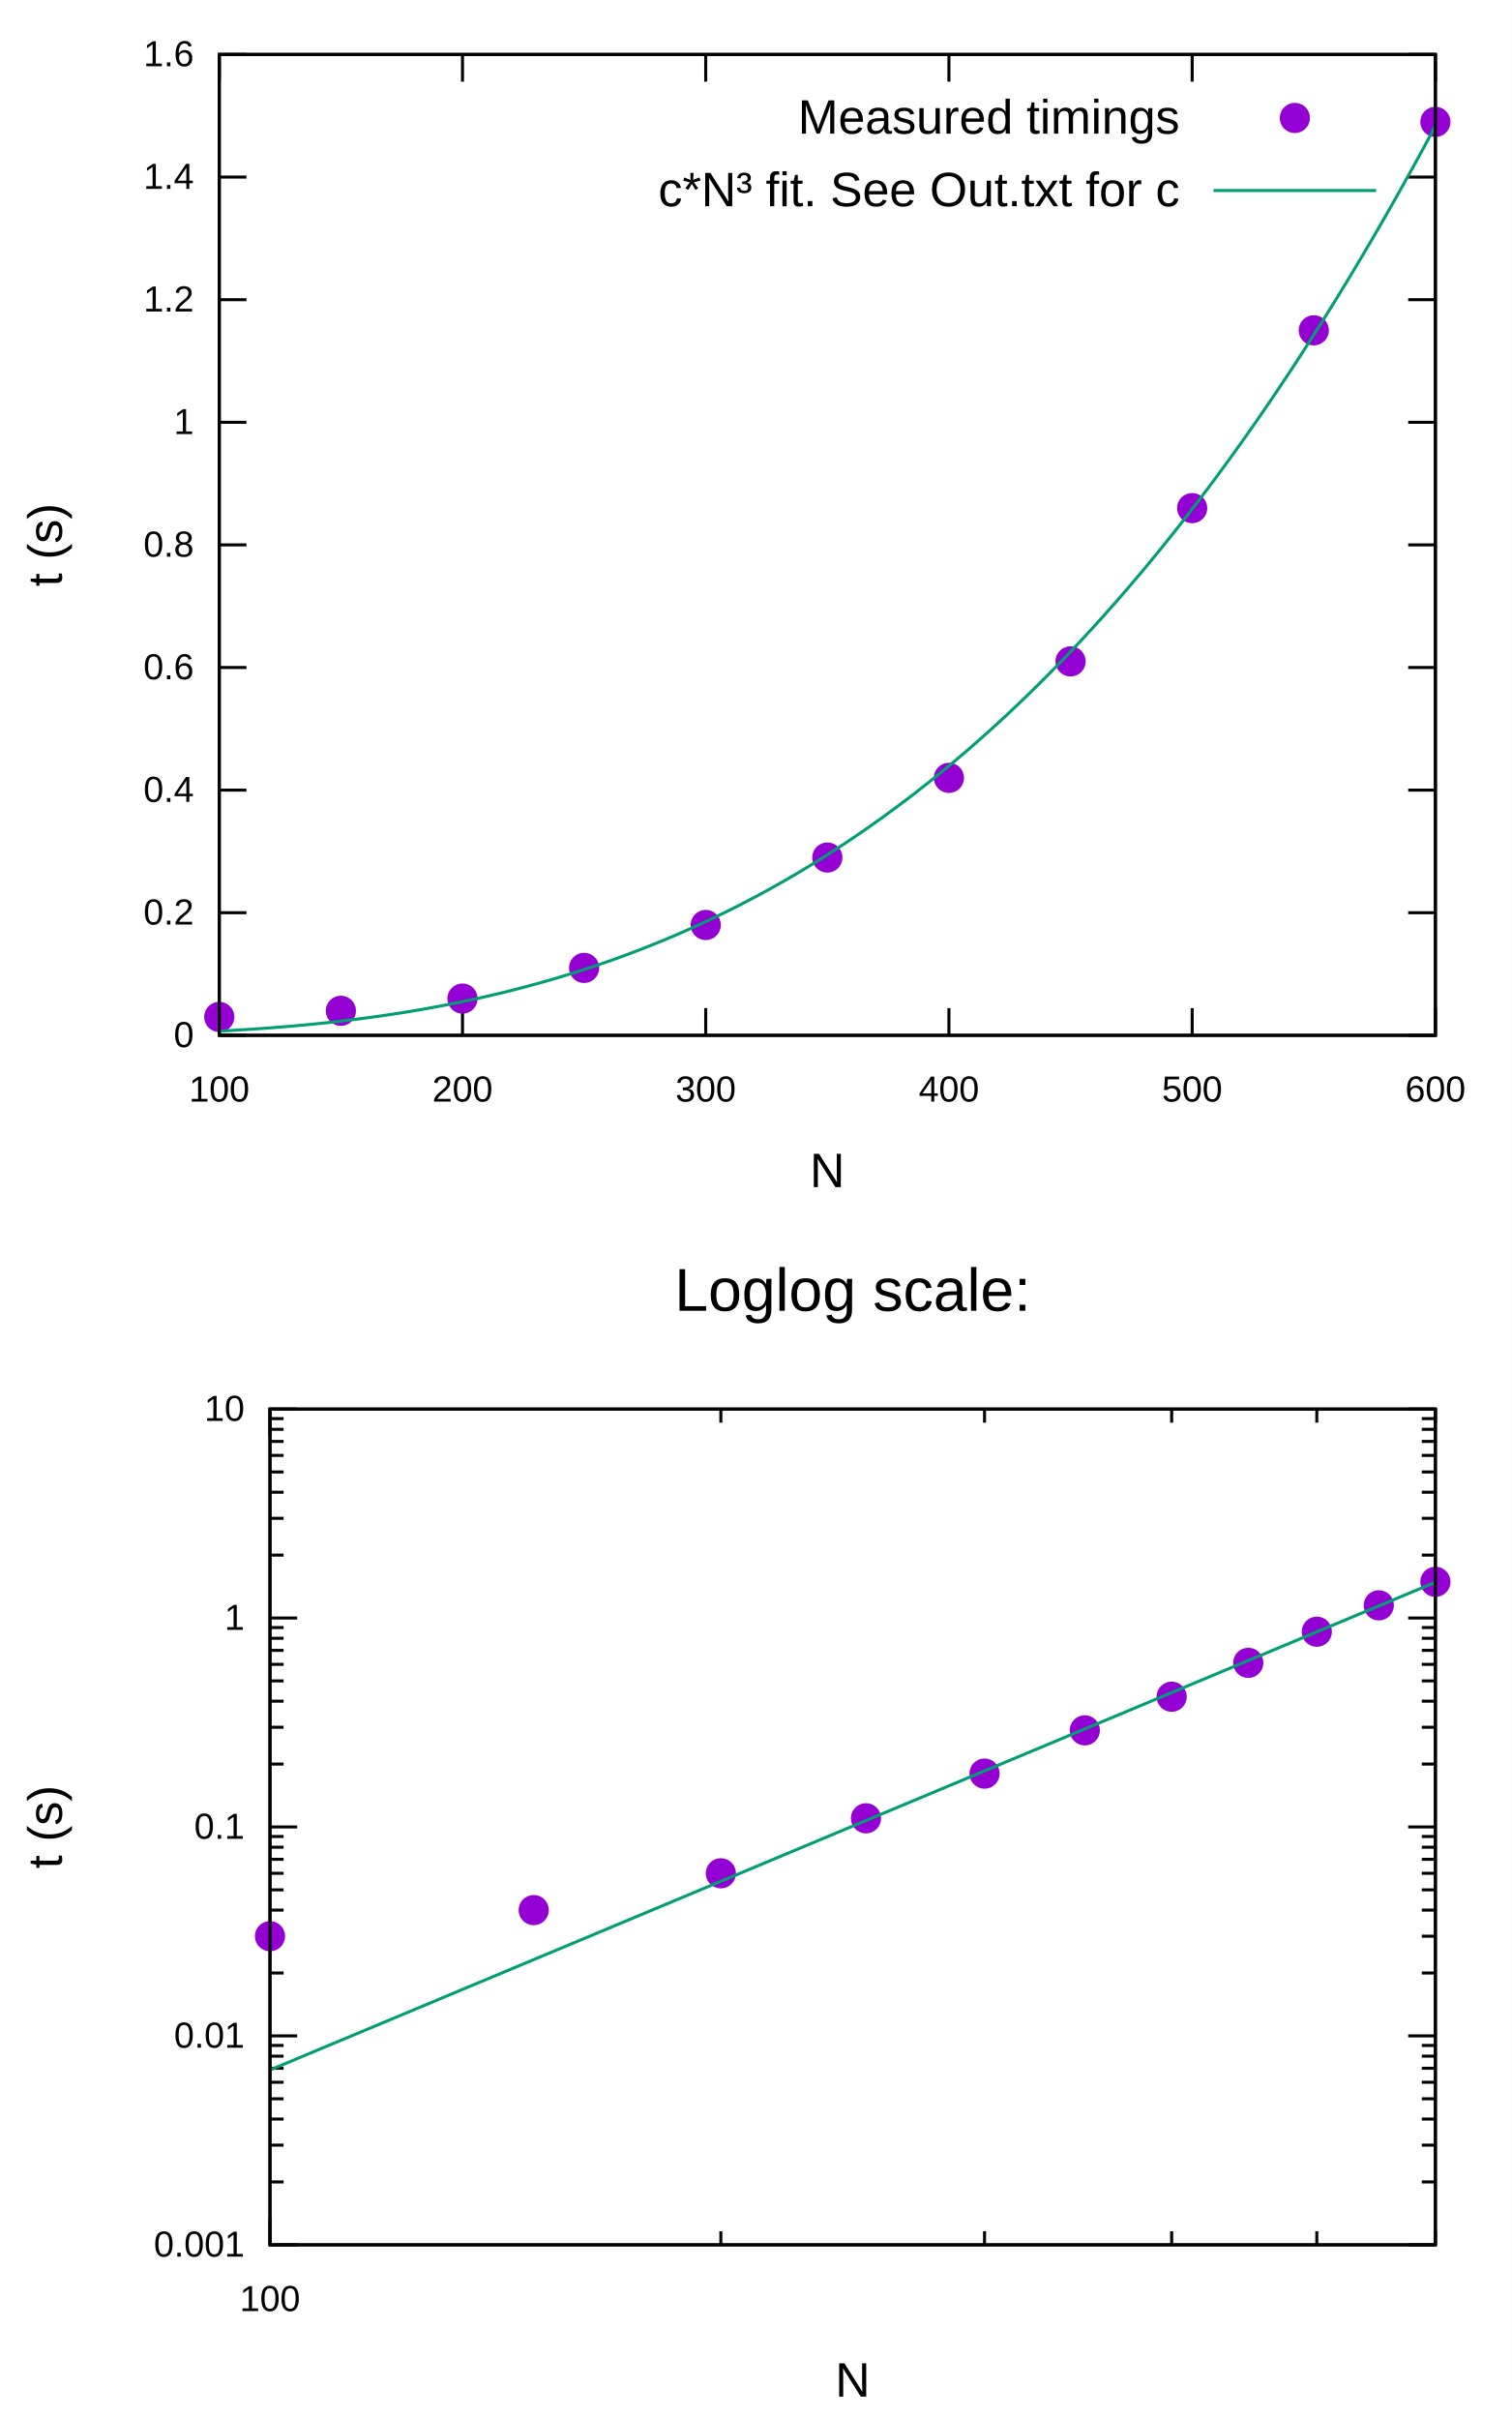
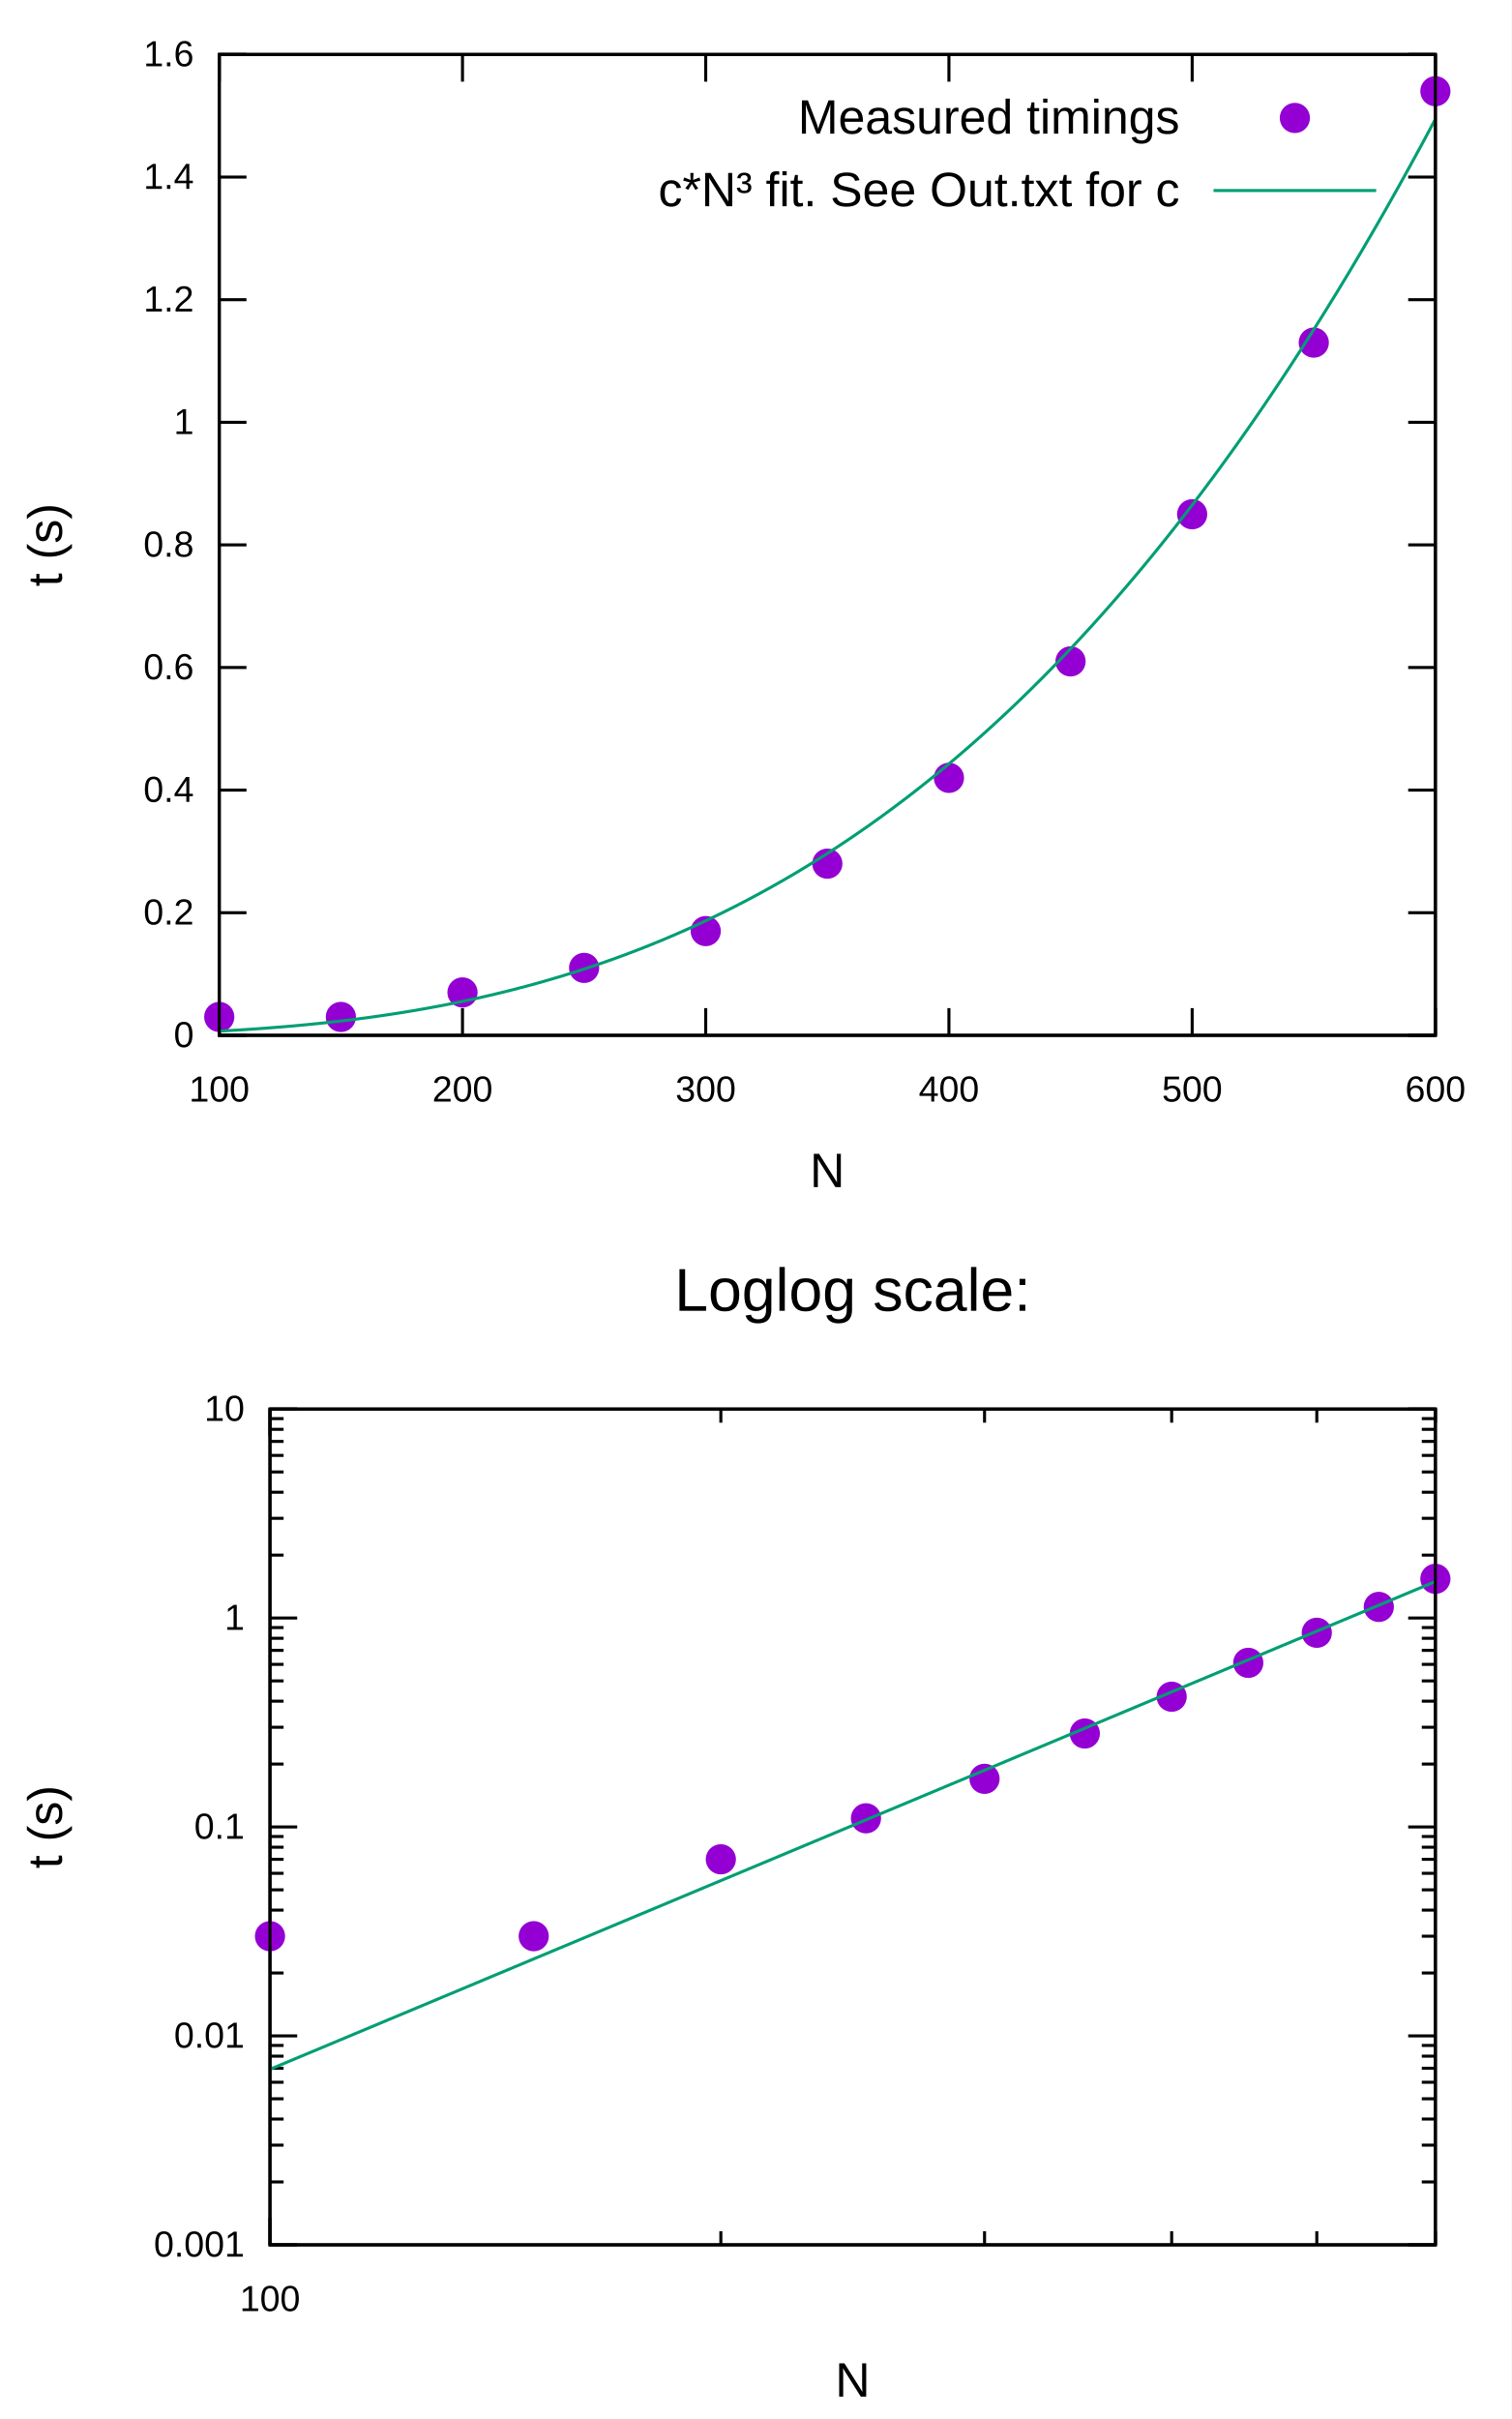
<svg xmlns="http://www.w3.org/2000/svg" xmlns:xlink="http://www.w3.org/1999/xlink" width="500" height="800" viewBox="0 0 500 800">
  <g id="gnuplot_canvas">
    <rect x="0" y="0" width="500" height="800" fill="#ffffff" />
    <defs>
      <circle id="gpDot" r="0.5" stroke-width="0.5" stroke="currentColor" />
      <path id="gpPt0" stroke-width="0.222" stroke="currentColor" d="M-1,0 h2 M0,-1 v2" />
      <path id="gpPt1" stroke-width="0.222" stroke="currentColor" d="M-1,-1 L1,1 M1,-1 L-1,1" />
      <path id="gpPt2" stroke-width="0.222" stroke="currentColor" d="M-1,0 L1,0 M0,-1 L0,1 M-1,-1 L1,1 M-1,1 L1,-1" />
      <rect id="gpPt3" stroke-width="0.222" stroke="currentColor" x="-1" y="-1" width="2" height="2" />
      <rect id="gpPt4" stroke-width="0.222" stroke="currentColor" fill="currentColor" x="-1" y="-1" width="2" height="2" />
      <circle id="gpPt5" stroke-width="0.222" stroke="currentColor" cx="0" cy="0" r="1" />
      <use xlink:href="#gpPt5" id="gpPt6" fill="currentColor" stroke="none" />
      <path id="gpPt7" stroke-width="0.222" stroke="currentColor" d="M0,-1.33 L-1.33,0.67 L1.33,0.67 z" />
      <use xlink:href="#gpPt7" id="gpPt8" fill="currentColor" stroke="none" />
      <use xlink:href="#gpPt7" id="gpPt9" stroke="currentColor" transform="rotate(180)" />
      <use xlink:href="#gpPt9" id="gpPt10" fill="currentColor" stroke="none" />
      <use xlink:href="#gpPt3" id="gpPt11" stroke="currentColor" transform="rotate(45)" />
      <use xlink:href="#gpPt11" id="gpPt12" fill="currentColor" stroke="none" />
      <path id="gpPt13" stroke-width="0.222" stroke="currentColor" d="M0,1.330 L1.265,0.411 L0.782,-1.067 L-0.782,-1.076 L-1.265,0.411 z" />
      <use xlink:href="#gpPt13" id="gpPt14" fill="currentColor" stroke="none" />
      <filter id="textbox" filterUnits="objectBoundingBox" x="0" y="0" height="1" width="1">
        <feFlood flood-color="#FFFFFF" flood-opacity="1" result="bgnd" />
        <feComposite in="SourceGraphic" in2="bgnd" operator="atop" />
      </filter>
      <filter id="greybox" filterUnits="objectBoundingBox" x="0" y="0" height="1" width="1">
        <feFlood flood-color="lightgrey" flood-opacity="1" result="grey" />
        <feComposite in="SourceGraphic" in2="grey" operator="atop" />
      </filter>
    </defs>
    <g fill="none" color="#FFFFFF" stroke="currentColor" stroke-width="1.00" stroke-linecap="butt" stroke-linejoin="miter">
</g>
    <g fill="none" color="black" stroke="currentColor" stroke-width="1.00" stroke-linecap="butt" stroke-linejoin="miter">
      <path stroke="black" d="M72.53,342.40 L81.53,342.40 M474.82,342.40 L465.82,342.40  " />
      <g transform="translate(64.14,346.30)" stroke="none" fill="black" font-family="Arial" font-size="12.00" text-anchor="end">
        <text>
          <tspan font-family="Arial"> 0</tspan>
        </text>
      </g>
    </g>
    <g fill="none" color="black" stroke="currentColor" stroke-width="1.00" stroke-linecap="butt" stroke-linejoin="miter">
      <path stroke="black" d="M72.53,301.85 L81.53,301.85 M474.82,301.85 L465.82,301.85  " />
      <g transform="translate(64.14,305.75)" stroke="none" fill="black" font-family="Arial" font-size="12.00" text-anchor="end">
        <text>
          <tspan font-family="Arial"> 0.2</tspan>
        </text>
      </g>
    </g>
    <g fill="none" color="black" stroke="currentColor" stroke-width="1.00" stroke-linecap="butt" stroke-linejoin="miter">
      <path stroke="black" d="M72.53,261.30 L81.53,261.30 M474.82,261.30 L465.82,261.30  " />
      <g transform="translate(64.14,265.20)" stroke="none" fill="black" font-family="Arial" font-size="12.00" text-anchor="end">
        <text>
          <tspan font-family="Arial"> 0.4</tspan>
        </text>
      </g>
    </g>
    <g fill="none" color="black" stroke="currentColor" stroke-width="1.00" stroke-linecap="butt" stroke-linejoin="miter">
      <path stroke="black" d="M72.53,220.75 L81.53,220.75 M474.82,220.75 L465.82,220.75  " />
      <g transform="translate(64.14,224.65)" stroke="none" fill="black" font-family="Arial" font-size="12.00" text-anchor="end">
        <text>
          <tspan font-family="Arial"> 0.6</tspan>
        </text>
      </g>
    </g>
    <g fill="none" color="black" stroke="currentColor" stroke-width="1.00" stroke-linecap="butt" stroke-linejoin="miter">
      <path stroke="black" d="M72.53,180.20 L81.53,180.20 M474.82,180.20 L465.82,180.20  " />
      <g transform="translate(64.14,184.10)" stroke="none" fill="black" font-family="Arial" font-size="12.00" text-anchor="end">
        <text>
          <tspan font-family="Arial"> 0.8</tspan>
        </text>
      </g>
    </g>
    <g fill="none" color="black" stroke="currentColor" stroke-width="1.00" stroke-linecap="butt" stroke-linejoin="miter">
      <path stroke="black" d="M72.53,139.66 L81.53,139.66 M474.82,139.66 L465.82,139.66  " />
      <g transform="translate(64.14,143.56)" stroke="none" fill="black" font-family="Arial" font-size="12.00" text-anchor="end">
        <text>
          <tspan font-family="Arial"> 1</tspan>
        </text>
      </g>
    </g>
    <g fill="none" color="black" stroke="currentColor" stroke-width="1.00" stroke-linecap="butt" stroke-linejoin="miter">
      <path stroke="black" d="M72.53,99.11 L81.53,99.11 M474.82,99.11 L465.82,99.11  " />
      <g transform="translate(64.14,103.01)" stroke="none" fill="black" font-family="Arial" font-size="12.00" text-anchor="end">
        <text>
          <tspan font-family="Arial"> 1.2</tspan>
        </text>
      </g>
    </g>
    <g fill="none" color="black" stroke="currentColor" stroke-width="1.00" stroke-linecap="butt" stroke-linejoin="miter">
      <path stroke="black" d="M72.53,58.56 L81.53,58.56 M474.82,58.56 L465.82,58.56  " />
      <g transform="translate(64.14,62.46)" stroke="none" fill="black" font-family="Arial" font-size="12.00" text-anchor="end">
        <text>
          <tspan font-family="Arial"> 1.4</tspan>
        </text>
      </g>
    </g>
    <g fill="none" color="black" stroke="currentColor" stroke-width="1.00" stroke-linecap="butt" stroke-linejoin="miter">
      <path stroke="black" d="M72.53,18.01 L81.53,18.01 M474.82,18.01 L465.82,18.01  " />
      <g transform="translate(64.14,21.91)" stroke="none" fill="black" font-family="Arial" font-size="12.00" text-anchor="end">
        <text>
          <tspan font-family="Arial"> 1.6</tspan>
        </text>
      </g>
    </g>
    <g fill="none" color="black" stroke="currentColor" stroke-width="1.00" stroke-linecap="butt" stroke-linejoin="miter">
      <path stroke="black" d="M72.53,342.40 L72.53,333.40 M72.53,18.01 L72.53,27.01  " />
      <g transform="translate(72.53,364.30)" stroke="none" fill="black" font-family="Arial" font-size="12.00" text-anchor="middle">
        <text>
          <tspan font-family="Arial"> 100</tspan>
        </text>
      </g>
    </g>
    <g fill="none" color="black" stroke="currentColor" stroke-width="1.00" stroke-linecap="butt" stroke-linejoin="miter">
      <path stroke="black" d="M152.99,342.40 L152.99,333.40 M152.99,18.01 L152.99,27.01  " />
      <g transform="translate(152.99,364.30)" stroke="none" fill="black" font-family="Arial" font-size="12.00" text-anchor="middle">
        <text>
          <tspan font-family="Arial"> 200</tspan>
        </text>
      </g>
    </g>
    <g fill="none" color="black" stroke="currentColor" stroke-width="1.00" stroke-linecap="butt" stroke-linejoin="miter">
      <path stroke="black" d="M233.45,342.40 L233.45,333.40 M233.45,18.01 L233.45,27.01  " />
      <g transform="translate(233.45,364.30)" stroke="none" fill="black" font-family="Arial" font-size="12.00" text-anchor="middle">
        <text>
          <tspan font-family="Arial"> 300</tspan>
        </text>
      </g>
    </g>
    <g fill="none" color="black" stroke="currentColor" stroke-width="1.00" stroke-linecap="butt" stroke-linejoin="miter">
      <path stroke="black" d="M313.90,342.40 L313.90,333.40 M313.90,18.01 L313.90,27.01  " />
      <g transform="translate(313.90,364.30)" stroke="none" fill="black" font-family="Arial" font-size="12.00" text-anchor="middle">
        <text>
          <tspan font-family="Arial"> 400</tspan>
        </text>
      </g>
    </g>
    <g fill="none" color="black" stroke="currentColor" stroke-width="1.00" stroke-linecap="butt" stroke-linejoin="miter">
      <path stroke="black" d="M394.36,342.40 L394.36,333.40 M394.36,18.01 L394.36,27.01  " />
      <g transform="translate(394.36,364.30)" stroke="none" fill="black" font-family="Arial" font-size="12.00" text-anchor="middle">
        <text>
          <tspan font-family="Arial"> 500</tspan>
        </text>
      </g>
    </g>
    <g fill="none" color="black" stroke="currentColor" stroke-width="1.00" stroke-linecap="butt" stroke-linejoin="miter">
      <path stroke="black" d="M474.82,342.40 L474.82,333.40 M474.82,18.01 L474.82,27.01  " />
      <g transform="translate(474.82,364.30)" stroke="none" fill="black" font-family="Arial" font-size="12.00" text-anchor="middle">
        <text>
          <tspan font-family="Arial"> 600</tspan>
        </text>
      </g>
    </g>
    <g fill="none" color="black" stroke="currentColor" stroke-width="1.00" stroke-linecap="butt" stroke-linejoin="miter">
</g>
    <g fill="none" color="black" stroke="currentColor" stroke-width="1.00" stroke-linecap="butt" stroke-linejoin="miter">
      <path stroke="black" d="M72.53,18.01 L72.53,342.40 L474.82,342.40 L474.82,18.01 L72.53,18.01 Z  " />
    </g>
    <g fill="none" color="black" stroke="currentColor" stroke-width="1.00" stroke-linecap="butt" stroke-linejoin="miter">
      <g transform="translate(20.48,180.21) rotate(270)" stroke="none" fill="black" font-family="Arial" font-size="16.00" text-anchor="middle">
        <text>
          <tspan font-family="Arial">t (s)</tspan>
        </text>
      </g>
    </g>
    <g fill="none" color="black" stroke="currentColor" stroke-width="1.00" stroke-linecap="butt" stroke-linejoin="miter">
      <g transform="translate(273.67,392.60)" stroke="none" fill="black" font-family="Arial" font-size="16.00" text-anchor="middle">
        <text>
          <tspan font-family="Arial">N</tspan>
        </text>
      </g>
    </g>
    <g fill="none" color="black" stroke="currentColor" stroke-width="1.00" stroke-linecap="butt" stroke-linejoin="miter">
</g>
    <g id="gnuplot_plot_1a">
      <g fill="none" color="black" stroke="currentColor" stroke-width="1.00" stroke-linecap="butt" stroke-linejoin="miter">
        <g transform="translate(390.23,44.21)" stroke="none" fill="black" font-family="Arial" font-size="16.00" text-anchor="end">
          <text>
            <tspan font-family="Arial">Measured timings</tspan>
          </text>
        </g>
      </g>
      <g fill="none" color="black" stroke="currentColor" stroke-width="1.00" stroke-linecap="butt" stroke-linejoin="miter">
        <use xlink:href="#gpPt6" transform="translate(72.53,336.32) scale(4.50)" color="rgb(148,   0, 211)" />
-         <use xlink:href="#gpPt6" transform="translate(112.76,334.29) scale(4.50)" color="rgb(148,   0, 211)" />
-         <use xlink:href="#gpPt6" transform="translate(152.99,330.24) scale(4.50)" color="rgb(148,   0, 211)" />
+         <use xlink:href="#gpPt6" transform="translate(112.76,336.32) scale(4.50)" color="rgb(148,   0, 211)" />
+         <use xlink:href="#gpPt6" transform="translate(152.99,328.21) scale(4.50)" color="rgb(148,   0, 211)" />
        <use xlink:href="#gpPt6" transform="translate(193.22,320.10) scale(4.50)" color="rgb(148,   0, 211)" />
-         <use xlink:href="#gpPt6" transform="translate(233.45,305.91) scale(4.50)" color="rgb(148,   0, 211)" />
-         <use xlink:href="#gpPt6" transform="translate(273.68,283.60) scale(4.50)" color="rgb(148,   0, 211)" />
+         <use xlink:href="#gpPt6" transform="translate(233.45,307.93) scale(4.50)" color="rgb(148,   0, 211)" />
+         <use xlink:href="#gpPt6" transform="translate(273.68,285.63) scale(4.50)" color="rgb(148,   0, 211)" />
        <use xlink:href="#gpPt6" transform="translate(313.90,257.25) scale(4.50)" color="rgb(148,   0, 211)" />
        <use xlink:href="#gpPt6" transform="translate(354.13,218.73) scale(4.50)" color="rgb(148,   0, 211)" />
-         <use xlink:href="#gpPt6" transform="translate(394.36,168.04) scale(4.50)" color="rgb(148,   0, 211)" />
-         <use xlink:href="#gpPt6" transform="translate(434.59,109.24) scale(4.50)" color="rgb(148,   0, 211)" />
-         <use xlink:href="#gpPt6" transform="translate(474.82,40.31) scale(4.50)" color="rgb(148,   0, 211)" />
+         <use xlink:href="#gpPt6" transform="translate(394.36,170.07) scale(4.50)" color="rgb(148,   0, 211)" />
+         <use xlink:href="#gpPt6" transform="translate(434.59,113.30) scale(4.50)" color="rgb(148,   0, 211)" />
+         <use xlink:href="#gpPt6" transform="translate(474.82,30.17) scale(4.50)" color="rgb(148,   0, 211)" />
        <use xlink:href="#gpPt6" transform="translate(428.33,39.01) scale(4.50)" color="rgb(148,   0, 211)" />
      </g>
    </g>
    <g id="gnuplot_plot_2a">
      <g fill="none" color="black" stroke="currentColor" stroke-width="1.00" stroke-linecap="butt" stroke-linejoin="miter">
        <g transform="translate(390.23,68.21)" stroke="none" fill="black" font-family="Arial" font-size="16.00" text-anchor="end">
          <text>
            <tspan font-family="Arial">c*N³ fit. See Out.txt for c</tspan>
          </text>
        </g>
      </g>
      <g fill="none" color="black" stroke="currentColor" stroke-width="1.00" stroke-linecap="butt" stroke-linejoin="miter">
-         <path stroke="rgb(  0, 158, 115)" d="M401.43,63.01 L455.23,63.01 M72.53,341.01 L76.59,340.79 L80.66,340.54 L84.72,340.27 L88.78,339.98 L92.85,339.66   L96.91,339.32 L100.97,338.95 L105.04,338.55 L109.10,338.12 L113.17,337.65 L117.23,337.16 L121.29,336.63 L125.36,336.07   L129.42,335.47 L133.48,334.84 L137.55,334.17 L141.61,333.46 L145.67,332.71 L149.74,331.92 L153.80,331.09 L157.86,330.22   L161.93,329.30 L165.99,328.34 L170.05,327.33 L174.12,326.27 L178.18,325.17 L182.25,324.01 L186.31,322.81 L190.37,321.56   L194.44,320.25 L198.50,318.89 L202.56,317.47 L206.63,316.00 L210.69,314.47 L214.75,312.88 L218.82,311.24 L222.88,309.53   L226.94,307.76 L231.01,305.94 L235.07,304.04 L239.13,302.09 L243.20,300.06 L247.26,297.98 L251.33,295.82 L255.39,293.59   L259.45,291.30 L263.52,288.94 L267.58,286.50 L271.64,283.99 L275.71,281.40 L279.77,278.74 L283.83,276.01 L287.90,273.20   L291.96,270.30 L296.02,267.33 L300.09,264.28 L304.15,261.15 L308.22,257.93 L312.28,254.64 L316.34,251.25 L320.41,247.78   L324.47,244.23 L328.53,240.58 L332.60,236.85 L336.66,233.02 L340.72,229.11 L344.79,225.10 L348.85,221.00 L352.91,216.80   L356.98,212.51 L361.04,208.12 L365.10,203.64 L369.17,199.05 L373.23,194.37 L377.30,189.59 L381.36,184.70 L385.42,179.71   L389.49,174.61 L393.55,169.41 L397.61,164.11 L401.68,158.69 L405.74,153.17 L409.80,147.54 L413.87,141.80 L417.93,135.95   L421.99,129.98 L426.06,123.90 L430.12,117.70 L434.18,111.39 L438.25,104.96 L442.31,98.42 L446.38,91.75 L450.44,84.97   L454.50,78.06 L458.57,71.03 L462.63,63.87 L466.69,56.60 L470.76,49.19 L474.82,41.66  " />
+         <path stroke="rgb(  0, 158, 115)" d="M401.43,63.01 L455.23,63.01 M72.53,341.00 L76.59,340.77 L80.66,340.53 L84.72,340.26 L88.78,339.96 L92.85,339.64   L96.91,339.30 L100.97,338.92 L105.04,338.52 L109.10,338.08 L113.17,337.62 L117.23,337.12 L121.29,336.59 L125.36,336.02   L129.42,335.42 L133.48,334.78 L137.55,334.11 L141.61,333.39 L145.67,332.64 L149.74,331.84 L153.80,331.01 L157.86,330.13   L161.93,329.20 L165.99,328.23 L170.05,327.21 L174.12,326.15 L178.18,325.04 L182.25,323.87 L186.31,322.66 L190.37,321.40   L194.44,320.08 L198.50,318.71 L202.56,317.28 L206.63,315.80 L210.69,314.26 L214.75,312.66 L218.82,311.00 L222.88,309.28   L226.94,307.50 L231.01,305.66 L235.07,303.75 L239.13,301.78 L243.20,299.74 L247.26,297.64 L251.33,295.46 L255.39,293.22   L259.45,290.91 L263.52,288.53 L267.58,286.07 L271.64,283.54 L275.71,280.94 L279.77,278.26 L283.83,275.50 L287.90,272.67   L291.96,269.75 L296.02,266.76 L300.09,263.69 L304.15,260.53 L308.22,257.29 L312.28,253.97 L316.34,250.56 L320.41,247.06   L324.47,243.48 L328.53,239.80 L332.60,236.04 L336.66,232.19 L340.72,228.24 L344.79,224.20 L348.85,220.07 L352.91,215.85   L356.98,211.52 L361.04,207.10 L365.10,202.58 L369.17,197.96 L373.23,193.24 L377.30,188.42 L381.36,183.50 L385.42,178.47   L389.49,173.33 L393.55,168.09 L397.61,162.75 L401.68,157.29 L405.74,151.73 L409.80,146.06 L413.87,140.27 L417.93,134.37   L421.99,128.36 L426.06,122.23 L430.12,115.99 L434.18,109.63 L438.25,103.15 L442.31,96.56 L446.38,89.84 L450.44,83.00   L454.50,76.04 L458.57,68.96 L462.63,61.75 L466.69,54.42 L470.76,46.96 L474.82,39.37  " />
      </g>
    </g>
    <g fill="none" color="#FFFFFF" stroke="rgb(  0, 158, 115)" stroke-width="2.00" stroke-linecap="butt" stroke-linejoin="miter">
</g>
    <g fill="none" color="black" stroke="currentColor" stroke-width="2.00" stroke-linecap="butt" stroke-linejoin="miter">
</g>
    <g fill="none" color="black" stroke="black" stroke-width="1.00" stroke-linecap="butt" stroke-linejoin="miter">
</g>
    <g fill="none" color="black" stroke="currentColor" stroke-width="1.00" stroke-linecap="butt" stroke-linejoin="miter">
      <path stroke="black" d="M72.53,18.01 L72.53,342.40 L474.82,342.40 L474.82,18.01 L72.53,18.01 Z  " />
    </g>
    <g fill="none" color="black" stroke="currentColor" stroke-width="1.00" stroke-linecap="butt" stroke-linejoin="miter">
</g>
    <g fill="none" color="black" stroke="currentColor" stroke-width="1.00" stroke-linecap="butt" stroke-linejoin="miter">
      <path stroke="black" d="M89.31,742.40 L98.31,742.40 M474.82,742.40 L465.82,742.40  " />
      <g transform="translate(80.92,746.30)" stroke="none" fill="black" font-family="Arial" font-size="12.00" text-anchor="end">
        <text>
          <tspan font-family="Arial"> 0.001</tspan>
        </text>
      </g>
    </g>
    <g fill="none" color="black" stroke="currentColor" stroke-width="1.00" stroke-linecap="butt" stroke-linejoin="miter">
      <path stroke="black" d="M89.31,721.60 L93.81,721.60 M474.82,721.60 L470.32,721.60 M89.31,709.43 L93.81,709.43 M474.82,709.43 L470.32,709.43   M89.31,700.80 L93.81,700.80 M474.82,700.80 L470.32,700.80 M89.31,694.10 L93.81,694.10 M474.82,694.10 L470.32,694.10   M89.31,688.63 L93.81,688.63 M474.82,688.63 L470.32,688.63 M89.31,684.00 L93.81,684.00 M474.82,684.00 L470.32,684.00   M89.31,680.00 L93.81,680.00 M474.82,680.00 L470.32,680.00 M89.31,676.46 L93.81,676.46 M474.82,676.46 L470.32,676.46   M89.31,673.30 L98.31,673.30 M474.82,673.30 L465.82,673.30  " />
      <g transform="translate(80.92,677.20)" stroke="none" fill="black" font-family="Arial" font-size="12.00" text-anchor="end">
        <text>
          <tspan font-family="Arial"> 0.01</tspan>
        </text>
      </g>
    </g>
    <g fill="none" color="black" stroke="currentColor" stroke-width="1.00" stroke-linecap="butt" stroke-linejoin="miter">
      <path stroke="black" d="M89.31,652.50 L93.81,652.50 M474.82,652.50 L470.32,652.50 M89.31,640.33 L93.81,640.33 M474.82,640.33 L470.32,640.33   M89.31,631.70 L93.81,631.70 M474.82,631.70 L470.32,631.70 M89.31,625.00 L93.81,625.00 M474.82,625.00 L470.32,625.00   M89.31,619.53 L93.81,619.53 M474.82,619.53 L470.32,619.53 M89.31,614.90 L93.81,614.90 M474.82,614.90 L470.32,614.90   M89.31,610.90 L93.81,610.90 M474.82,610.90 L470.32,610.90 M89.31,607.36 L93.81,607.36 M474.82,607.36 L470.32,607.36   M89.31,604.20 L98.31,604.20 M474.82,604.20 L465.82,604.20  " />
      <g transform="translate(80.92,608.10)" stroke="none" fill="black" font-family="Arial" font-size="12.00" text-anchor="end">
        <text>
          <tspan font-family="Arial"> 0.1</tspan>
        </text>
      </g>
    </g>
    <g fill="none" color="black" stroke="currentColor" stroke-width="1.00" stroke-linecap="butt" stroke-linejoin="miter">
      <path stroke="black" d="M89.31,583.40 L93.81,583.40 M474.82,583.40 L470.32,583.40 M89.31,571.23 L93.81,571.23 M474.82,571.23 L470.32,571.23   M89.31,562.60 L93.81,562.60 M474.82,562.60 L470.32,562.60 M89.31,555.90 L93.81,555.90 M474.82,555.90 L470.32,555.90   M89.31,550.43 L93.81,550.43 M474.82,550.43 L470.32,550.43 M89.31,545.80 L93.81,545.80 M474.82,545.80 L470.32,545.80   M89.31,541.80 L93.81,541.80 M474.82,541.80 L470.32,541.80 M89.31,538.26 L93.81,538.26 M474.82,538.26 L470.32,538.26   M89.31,535.10 L98.31,535.10 M474.82,535.10 L465.82,535.10  " />
      <g transform="translate(80.92,539.00)" stroke="none" fill="black" font-family="Arial" font-size="12.00" text-anchor="end">
        <text>
          <tspan font-family="Arial"> 1</tspan>
        </text>
      </g>
    </g>
    <g fill="none" color="black" stroke="currentColor" stroke-width="1.00" stroke-linecap="butt" stroke-linejoin="miter">
      <path stroke="black" d="M89.31,514.30 L93.81,514.30 M474.82,514.30 L470.32,514.30 M89.31,502.13 L93.81,502.13 M474.82,502.13 L470.32,502.13   M89.31,493.50 L93.81,493.50 M474.82,493.50 L470.32,493.50 M89.31,486.80 L93.81,486.80 M474.82,486.80 L470.32,486.80   M89.31,481.33 L93.81,481.33 M474.82,481.33 L470.32,481.33 M89.31,476.70 L93.81,476.70 M474.82,476.70 L470.32,476.70   M89.31,472.70 L93.81,472.70 M474.82,472.70 L470.32,472.70 M89.31,469.16 L93.81,469.16 M474.82,469.16 L470.32,469.16   M89.31,466.00 L98.31,466.00 M474.82,466.00 L465.82,466.00  " />
      <g transform="translate(80.92,469.90)" stroke="none" fill="black" font-family="Arial" font-size="12.00" text-anchor="end">
        <text>
          <tspan font-family="Arial"> 10</tspan>
        </text>
      </g>
    </g>
    <g fill="none" color="black" stroke="currentColor" stroke-width="1.00" stroke-linecap="butt" stroke-linejoin="miter">
      <path stroke="black" d="M89.31,742.40 L89.31,733.40 M89.31,466.00 L89.31,475.00  " />
      <g transform="translate(89.31,764.30)" stroke="none" fill="black" font-family="Arial" font-size="12.00" text-anchor="middle">
        <text>
          <tspan font-family="Arial"> 100</tspan>
        </text>
      </g>
    </g>
    <g fill="none" color="black" stroke="currentColor" stroke-width="1.00" stroke-linecap="butt" stroke-linejoin="miter">
      <path stroke="black" d="M238.45,742.40 L238.45,737.90 M238.45,466.00 L238.45,470.50 M325.68,742.40 L325.68,737.90 M325.68,466.00 L325.68,470.50   M387.58,742.40 L387.58,737.90 M387.58,466.00 L387.58,470.50 M435.59,742.40 L435.59,737.90 M435.59,466.00 L435.59,470.50   M474.82,742.40 L474.82,737.90 M474.82,466.00 L474.82,470.50  " />
    </g>
    <g fill="none" color="black" stroke="currentColor" stroke-width="1.00" stroke-linecap="butt" stroke-linejoin="miter">
      <path stroke="black" d="M89.31,466.00 L89.31,742.40 L474.82,742.40 L474.82,466.00 L89.31,466.00 Z  " />
    </g>
    <g fill="none" color="black" stroke="currentColor" stroke-width="1.00" stroke-linecap="butt" stroke-linejoin="miter">
      <g transform="translate(20.48,604.20) rotate(270)" stroke="none" fill="black" font-family="Arial" font-size="16.00" text-anchor="middle">
        <text>
          <tspan font-family="Arial">t (s)</tspan>
        </text>
      </g>
    </g>
    <g fill="none" color="black" stroke="currentColor" stroke-width="1.00" stroke-linecap="butt" stroke-linejoin="miter">
      <g transform="translate(282.06,792.60)" stroke="none" fill="black" font-family="Arial" font-size="16.00" text-anchor="middle">
        <text>
          <tspan font-family="Arial">N</tspan>
        </text>
      </g>
    </g>
    <g fill="none" color="black" stroke="currentColor" stroke-width="1.00" stroke-linecap="butt" stroke-linejoin="miter">
</g>
    <g id="gnuplot_plot_1b">
      <g fill="none" color="black" stroke="currentColor" stroke-width="1.00" stroke-linecap="butt" stroke-linejoin="miter">
        <use xlink:href="#gpPt6" transform="translate(89.31,640.33) scale(4.50)" color="rgb(148,   0, 211)" />
-         <use xlink:href="#gpPt6" transform="translate(176.55,631.70) scale(4.50)" color="rgb(148,   0, 211)" />
-         <use xlink:href="#gpPt6" transform="translate(238.45,619.53) scale(4.50)" color="rgb(148,   0, 211)" />
+         <use xlink:href="#gpPt6" transform="translate(176.55,640.33) scale(4.50)" color="rgb(148,   0, 211)" />
+         <use xlink:href="#gpPt6" transform="translate(238.45,614.90) scale(4.50)" color="rgb(148,   0, 211)" />
        <use xlink:href="#gpPt6" transform="translate(286.46,601.34) scale(4.50)" color="rgb(148,   0, 211)" />
-         <use xlink:href="#gpPt6" transform="translate(325.68,586.56) scale(4.50)" color="rgb(148,   0, 211)" />
-         <use xlink:href="#gpPt6" transform="translate(358.85,572.25) scale(4.50)" color="rgb(148,   0, 211)" />
+         <use xlink:href="#gpPt6" transform="translate(325.68,588.28) scale(4.50)" color="rgb(148,   0, 211)" />
+         <use xlink:href="#gpPt6" transform="translate(358.85,573.30) scale(4.50)" color="rgb(148,   0, 211)" />
        <use xlink:href="#gpPt6" transform="translate(387.58,561.13) scale(4.50)" color="rgb(148,   0, 211)" />
        <use xlink:href="#gpPt6" transform="translate(412.92,549.93) scale(4.50)" color="rgb(148,   0, 211)" />
-         <use xlink:href="#gpPt6" transform="translate(435.59,539.63) scale(4.50)" color="rgb(148,   0, 211)" />
-         <use xlink:href="#gpPt6" transform="translate(456.10,530.91) scale(4.50)" color="rgb(148,   0, 211)" />
-         <use xlink:href="#gpPt6" transform="translate(474.82,523.13) scale(4.50)" color="rgb(148,   0, 211)" />
+         <use xlink:href="#gpPt6" transform="translate(435.59,539.98) scale(4.50)" color="rgb(148,   0, 211)" />
+         <use xlink:href="#gpPt6" transform="translate(456.10,531.43) scale(4.50)" color="rgb(148,   0, 211)" />
+         <use xlink:href="#gpPt6" transform="translate(474.82,522.14) scale(4.50)" color="rgb(148,   0, 211)" />
      </g>
    </g>
    <g id="gnuplot_plot_2b">
      <g fill="none" color="black" stroke="currentColor" stroke-width="1.00" stroke-linecap="butt" stroke-linejoin="miter">
-         <path stroke="rgb(  0, 158, 115)" d="M89.31,684.58 L99.91,680.14 L110.01,675.91 L119.66,671.88 L128.90,668.01 L137.76,664.31 L146.26,660.75 L154.44,657.32   L162.32,654.03 L169.93,650.84 L177.27,647.77 L184.37,644.80 L191.25,641.92 L197.91,639.14 L204.37,636.43 L210.64,633.81   L216.74,631.26 L222.67,628.78 L228.44,626.36 L234.05,624.01 L239.53,621.72 L244.87,619.49 L250.08,617.31 L255.17,615.18   L260.13,613.10 L264.99,611.07 L269.74,609.08 L274.39,607.13 L278.94,605.23 L283.39,603.37 L287.76,601.54 L292.03,599.75   L296.23,598.00 L300.34,596.27 L304.38,594.59 L308.34,592.93 L312.23,591.30 L316.05,589.70 L319.81,588.13 L323.50,586.58   L327.13,585.07 L330.70,583.57 L334.21,582.10 L337.66,580.66 L341.06,579.24 L344.41,577.84 L347.70,576.46 L350.95,575.10   L354.14,573.76 L357.29,572.44 L360.40,571.15 L363.46,569.86 L366.48,568.60 L369.45,567.36 L372.39,566.13 L375.28,564.92   L378.14,563.72 L380.96,562.54 L383.74,561.38 L386.49,560.23 L389.21,559.09 L391.88,557.97 L394.53,556.86 L397.15,555.77   L399.73,554.69 L402.28,553.62 L404.80,552.56 L407.30,551.52 L409.76,550.49 L412.20,549.47 L414.61,548.46 L416.99,547.47   L419.35,546.48 L421.68,545.50 L423.98,544.54 L426.27,543.58 L428.52,542.64 L430.76,541.70 L432.97,540.78 L435.16,539.86   L437.32,538.96 L439.47,538.06 L441.59,537.17 L443.70,536.29 L445.78,535.42 L447.84,534.56 L449.89,533.70 L451.91,532.85   L453.91,532.01 L455.90,531.18 L457.87,530.36 L459.82,529.54 L461.75,528.73 L463.67,527.93 L465.57,527.14 L467.45,526.35   L469.32,525.57 L471.17,524.80 L473.00,524.03 L474.82,523.27  " />
+         <path stroke="rgb(  0, 158, 115)" d="M89.31,684.35 L99.91,679.91 L110.01,675.69 L119.66,671.65 L128.90,667.78 L137.76,664.08 L146.26,660.52 L154.44,657.10   L162.32,653.80 L169.93,650.62 L177.27,647.54 L184.37,644.57 L191.25,641.70 L197.91,638.91 L204.37,636.20 L210.64,633.58   L216.74,631.03 L222.67,628.55 L228.44,626.13 L234.05,623.78 L239.53,621.49 L244.87,619.26 L250.08,617.08 L255.17,614.95   L260.13,612.87 L264.99,610.84 L269.74,608.85 L274.39,606.91 L278.94,605.00 L283.39,603.14 L287.76,601.31 L292.03,599.52   L296.23,597.77 L300.34,596.05 L304.38,594.36 L308.34,592.70 L312.23,591.07 L316.05,589.47 L319.81,587.90 L323.50,586.36   L327.13,584.84 L330.70,583.35 L334.21,581.88 L337.66,580.43 L341.06,579.01 L344.41,577.61 L347.70,576.23 L350.95,574.87   L354.14,573.53 L357.29,572.22 L360.40,570.92 L363.46,569.64 L366.48,568.37 L369.45,567.13 L372.39,565.90 L375.28,564.69   L378.14,563.49 L380.96,562.31 L383.74,561.15 L386.49,560.00 L389.21,558.86 L391.88,557.74 L394.53,556.63 L397.15,555.54   L399.73,554.46 L402.28,553.39 L404.80,552.34 L407.30,551.29 L409.76,550.26 L412.20,549.24 L414.61,548.23 L416.99,547.24   L419.35,546.25 L421.68,545.28 L423.98,544.31 L426.27,543.36 L428.52,542.41 L430.76,541.48 L432.97,540.55 L435.16,539.64   L437.32,538.73 L439.47,537.83 L441.59,536.94 L443.70,536.06 L445.78,535.19 L447.84,534.33 L449.89,533.47 L451.91,532.63   L453.91,531.79 L455.90,530.96 L457.87,530.13 L459.82,529.32 L461.75,528.51 L463.67,527.70 L465.57,526.91 L467.45,526.12   L469.32,525.34 L471.17,524.57 L473.00,523.80 L474.82,523.04  " />
      </g>
    </g>
    <g fill="none" color="#FFFFFF" stroke="rgb(  0, 158, 115)" stroke-width="2.00" stroke-linecap="butt" stroke-linejoin="miter">
</g>
    <g fill="none" color="black" stroke="currentColor" stroke-width="2.00" stroke-linecap="butt" stroke-linejoin="miter">
</g>
    <g fill="none" color="black" stroke="black" stroke-width="1.00" stroke-linecap="butt" stroke-linejoin="miter">
</g>
    <g fill="none" color="black" stroke="currentColor" stroke-width="1.00" stroke-linecap="butt" stroke-linejoin="miter">
      <path stroke="black" d="M89.31,466.00 L89.31,742.40 L474.82,742.40 L474.82,466.00 L89.31,466.00 Z  " />
    </g>
    <g fill="none" color="black" stroke="currentColor" stroke-width="1.00" stroke-linecap="butt" stroke-linejoin="miter">
      <g transform="translate(282.06,433.50)" stroke="none" fill="black" font-family="Arial" font-size="20.00" text-anchor="middle">
        <text>
          <tspan font-family="Arial">Loglog scale:</tspan>
        </text>
      </g>
    </g>
    <g fill="none" color="black" stroke="currentColor" stroke-width="1.00" stroke-linecap="butt" stroke-linejoin="miter">
</g>
  </g>
</svg>
